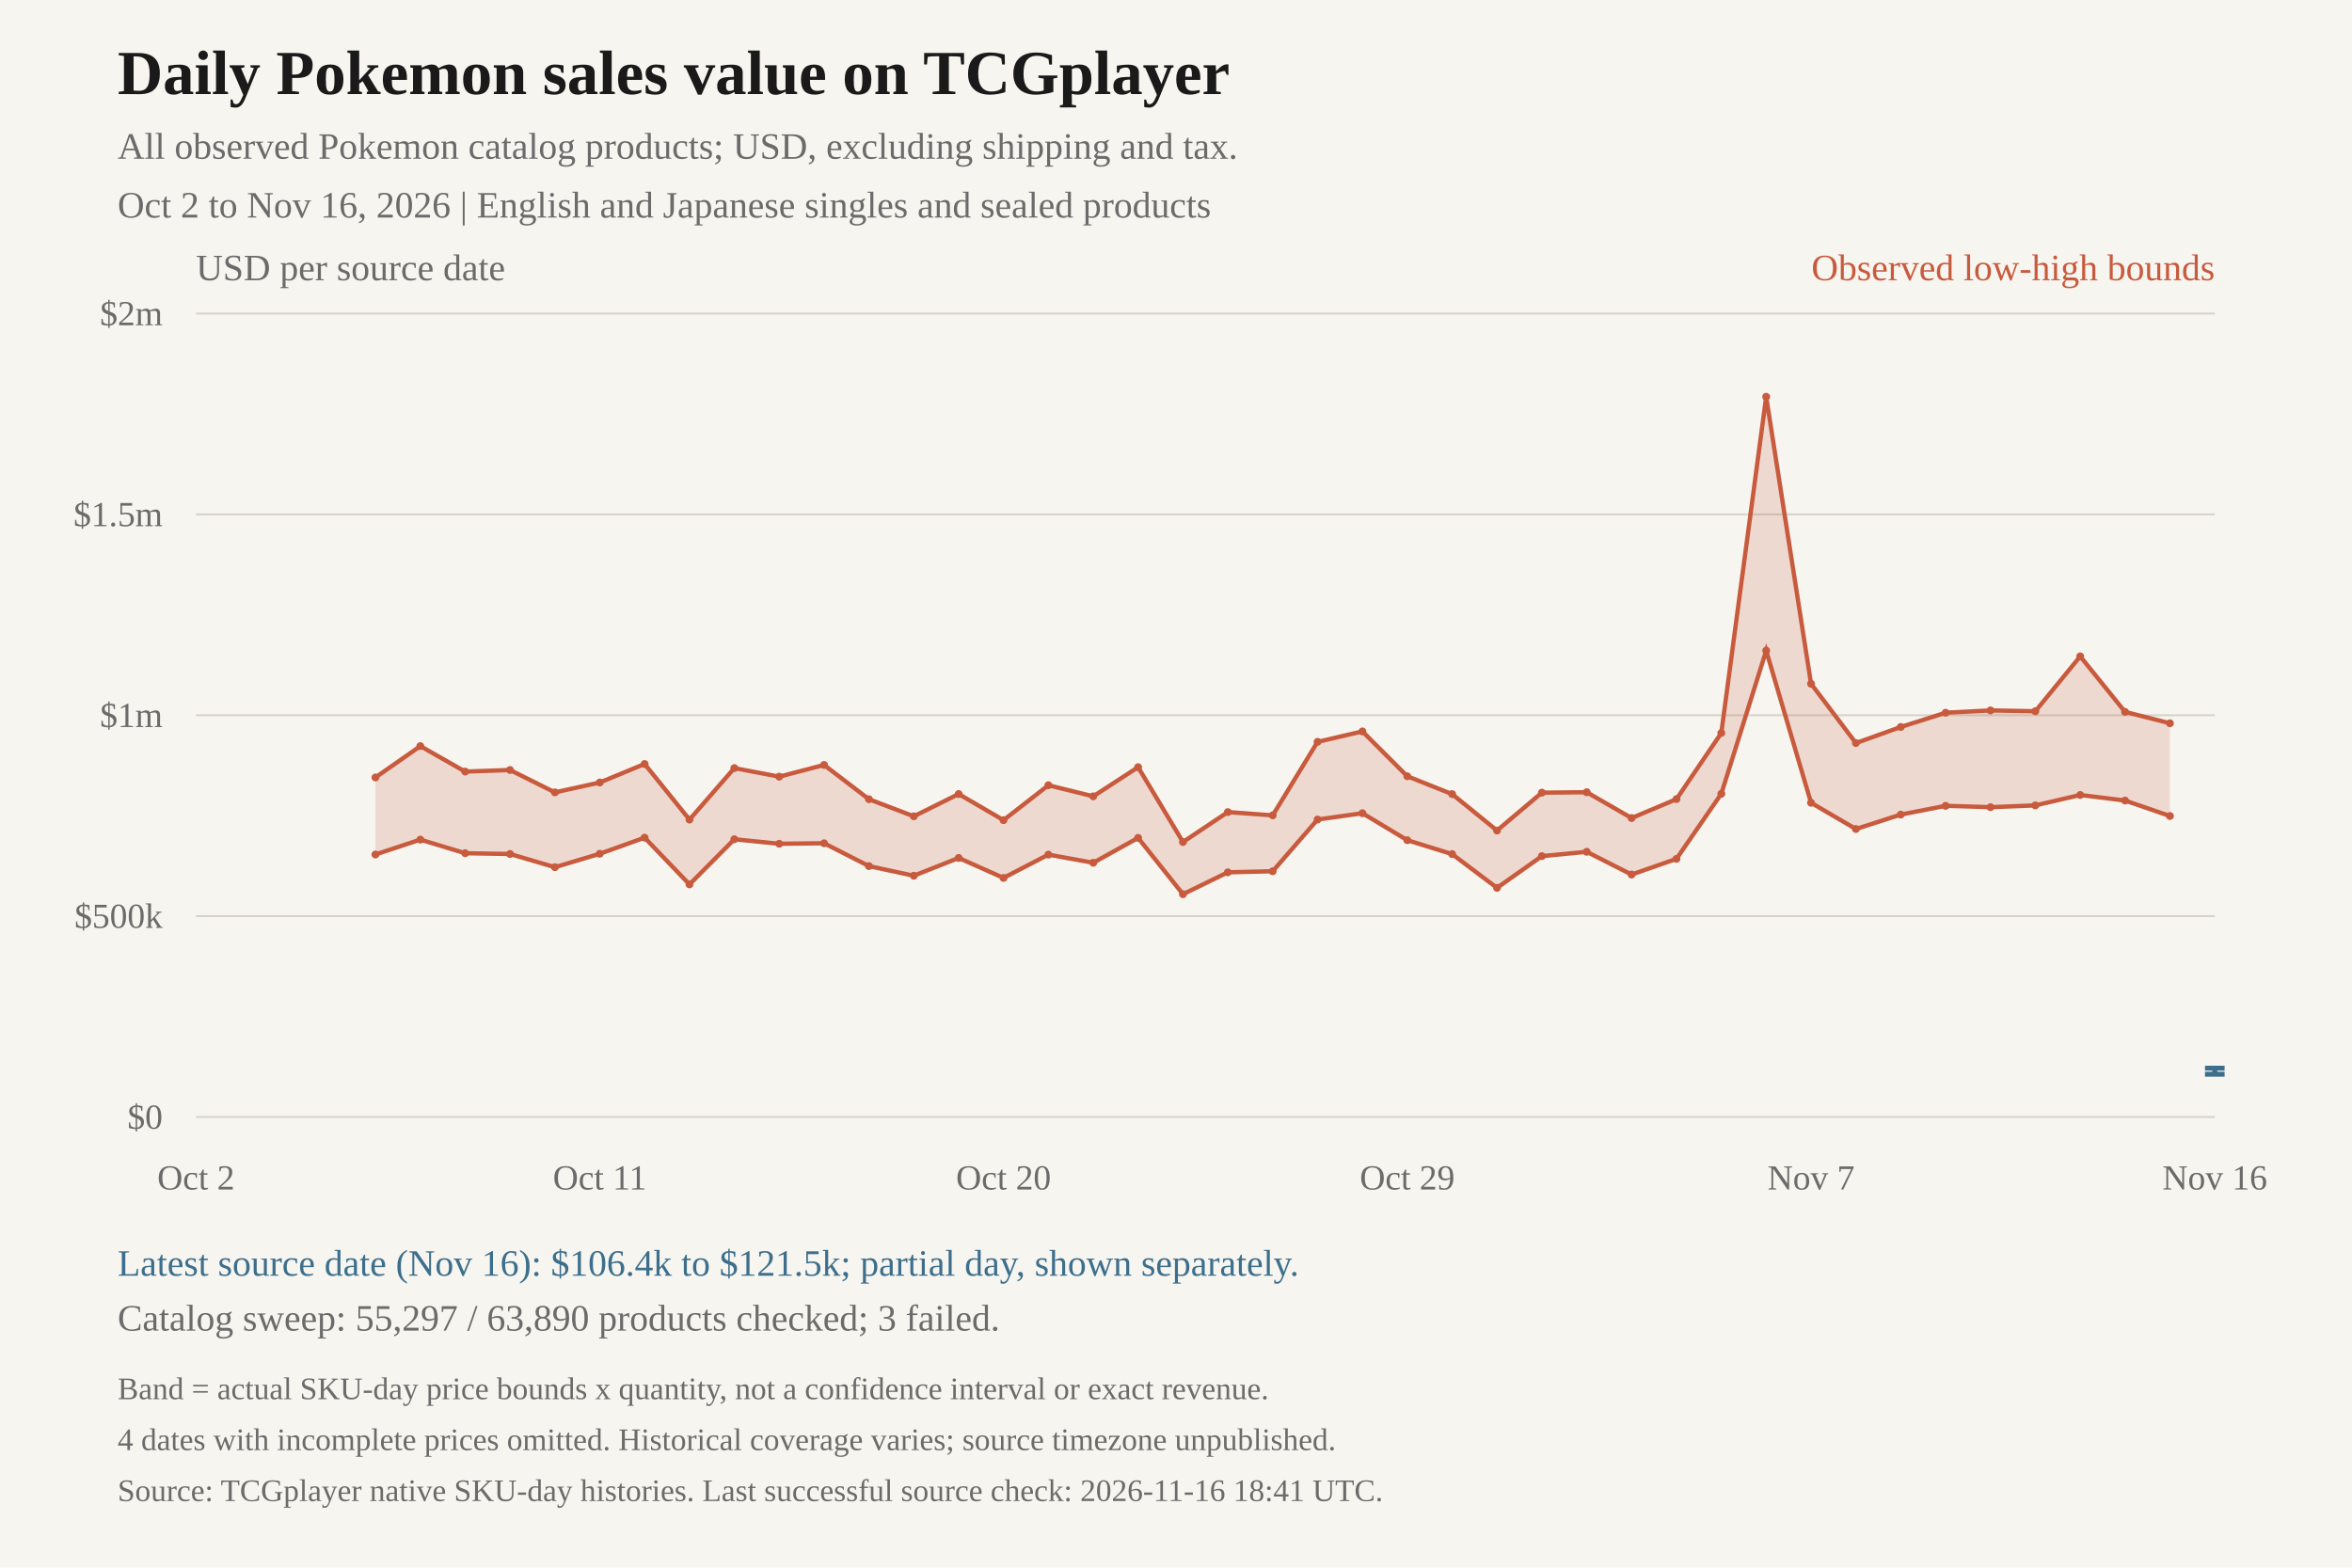
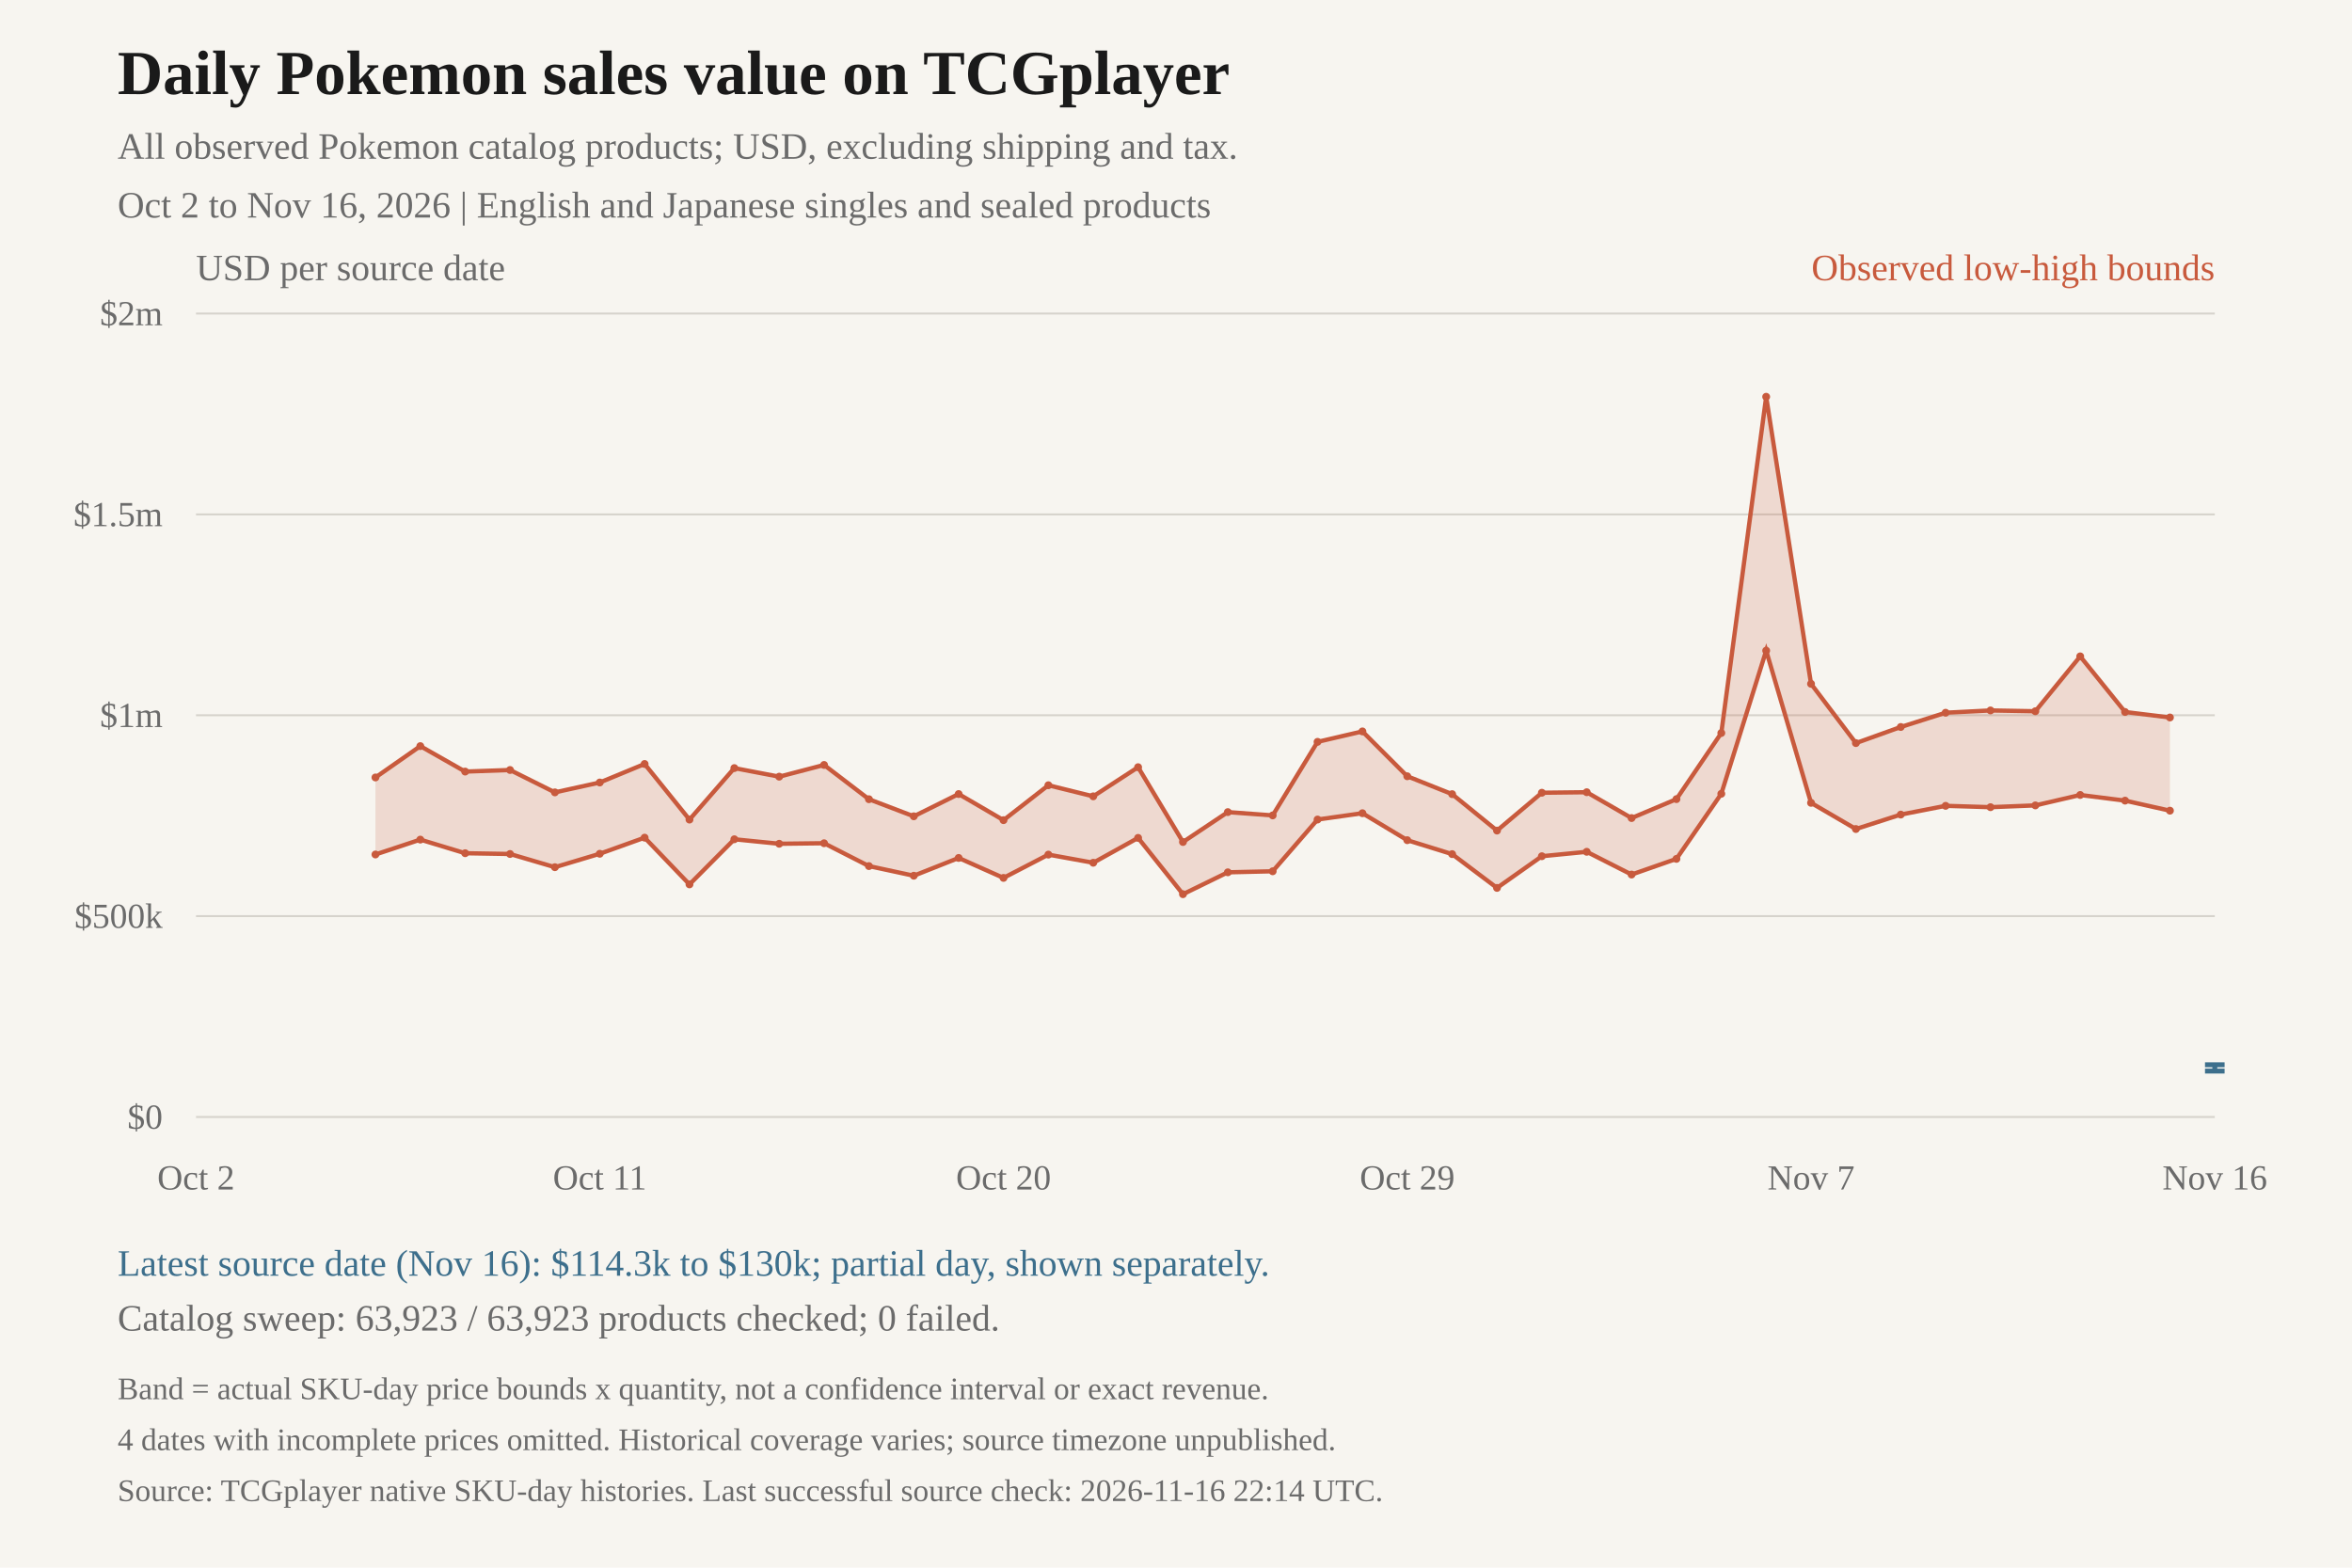
<svg xmlns="http://www.w3.org/2000/svg" width="1200" height="800" viewBox="0 0 1200 800" role="img" aria-labelledby="title description">
  <style>text{font-family:Georgia,"Liberation Serif","Times New Roman",serif;fill:#1A1A1A;font-size:19px}.title{font-size:32px;font-weight:600}.muted,.axis{fill:#6B6B6B}.axis{font-size:18px}.note{font-size:16px;fill:#6B6B6B}.grid{stroke:#D6D3CC;stroke-width:1}</style>
  <rect data-role="background" width="1200" height="800" fill="#F7F5F0" />
  <text x="60" y="48" class="title">Daily Pokemon sales value on TCGplayer</text>
  <text x="60" y="81" class="muted">All observed Pokemon catalog products; USD, excluding shipping and tax.</text>
  <text x="60" y="111" class="muted">Oct 2 to Nov 16, 2026 | English and Japanese singles and sealed products</text>
  <text x="100" y="143" class="muted">USD per source date</text>
  <text x="1130" y="143" text-anchor="end" style="fill:#C85A3D">Observed low-high bounds</text>
  <path d="M100,570H1130" class="grid" />
  <text x="83" y="576" class="axis" text-anchor="end">$0</text>
  <path d="M100,467.5H1130" class="grid" />
  <text x="83" y="473.5" class="axis" text-anchor="end">$500k</text>
  <path d="M100,365H1130" class="grid" />
  <text x="83" y="371" class="axis" text-anchor="end">$1m</text>
  <path d="M100,262.5H1130" class="grid" />
  <text x="83" y="268.5" class="axis" text-anchor="end">$1.5m</text>
  <path d="M100,160H1130" class="grid" />
  <text x="83" y="166" class="axis" text-anchor="end">$2m</text>
-   <polygon data-series="historical" points="191.556,396.744 214.444,380.745 237.333,393.742 260.222,392.934 283.111,404.354 306,399.317 328.889,389.861 351.778,418.25 374.667,391.961 397.556,396.338 420.444,390.359 443.333,407.849 466.222,416.566 489.111,405.196 512,418.531 534.889,400.715 557.778,406.371 580.667,391.494 603.556,429.682 626.444,414.418 649.333,416.087 672.222,378.572 695.111,373.24 718,396.129 740.889,405.239 763.778,423.829 786.667,404.498 809.556,404.273 832.444,417.461 855.333,407.797 878.222,374.057 901.111,202.471 924,348.921 946.889,379.197 969.778,370.981 992.667,363.711 1015.556,362.532 1038.444,362.947 1061.333,334.948 1084.222,363.282 1107.111,369.091 1107.111,416.403 1084.222,408.523 1061.333,405.678 1038.444,410.997 1015.556,411.905 992.667,411.221 969.778,415.68 946.889,423.045 924,409.663 901.111,332.027 878.222,405.067 855.333,438.283 832.444,446.289 809.556,434.677 786.667,436.893 763.778,453.078 740.889,435.853 718,428.753 695.111,414.989 672.222,418.215 649.333,444.605 626.444,445.144 603.556,456.316 580.667,427.574 557.778,440.269 534.889,436.114 512,447.996 489.111,437.808 466.222,446.89 443.333,441.968 420.444,430.31 397.556,430.576 374.667,428.283 351.778,451.308 328.889,427.463 306,435.683 283.111,442.538 260.222,435.799 237.333,435.406 214.444,428.459 191.556,436.048" fill="#C85A3D" fill-opacity="0.18" />
-   <polyline data-series="historical" points="191.556,436.048 214.444,428.459 237.333,435.406 260.222,435.799 283.111,442.538 306,435.683 328.889,427.463 351.778,451.308 374.667,428.283 397.556,430.576 420.444,430.31 443.333,441.968 466.222,446.89 489.111,437.808 512,447.996 534.889,436.114 557.778,440.269 580.667,427.574 603.556,456.316 626.444,445.144 649.333,444.605 672.222,418.215 695.111,414.989 718,428.753 740.889,435.853 763.778,453.078 786.667,436.893 809.556,434.677 832.444,446.289 855.333,438.283 878.222,405.067 901.111,332.027 924,409.663 946.889,423.045 969.778,415.68 992.667,411.221 1015.556,411.905 1038.444,410.997 1061.333,405.678 1084.222,408.523 1107.111,416.403" fill="none" stroke="#C85A3D" stroke-width="2.2" />
+   <polygon data-series="historical" points="191.556,396.744 214.444,380.745 237.333,393.742 260.222,392.934 283.111,404.354 306,399.317 328.889,389.861 351.778,418.25 374.667,391.961 397.556,396.338 420.444,390.359 443.333,407.849 466.222,416.566 489.111,405.196 512,418.533 534.889,400.715 557.778,406.373 580.667,391.504 603.556,429.682 626.444,414.421 649.333,416.104 672.222,378.572 695.111,373.24 718,396.133 740.889,405.253 763.778,423.852 786.667,404.542 809.556,404.273 832.444,417.461 855.333,407.798 878.222,374.059 901.111,202.474 924,348.954 946.889,379.207 969.778,370.987 992.667,363.711 1015.556,362.542 1038.444,362.954 1061.333,334.948 1084.222,363.332 1107.111,366.138 1107.111,413.691 1084.222,408.568 1061.333,405.678 1038.444,410.998 1015.556,411.911 992.667,411.221 969.778,415.685 946.889,423.054 924,409.695 901.111,332.03 878.222,405.067 855.333,438.283 832.444,446.29 809.556,434.677 786.667,436.936 763.778,453.101 740.889,435.863 718,428.756 695.111,414.989 672.222,418.215 649.333,444.619 626.444,445.147 603.556,456.316 580.667,427.581 557.778,440.27 534.889,436.114 512,447.997 489.111,437.808 466.222,446.89 443.333,441.968 420.444,430.31 397.556,430.576 374.667,428.283 351.778,451.308 328.889,427.463 306,435.683 283.111,442.538 260.222,435.799 237.333,435.406 214.444,428.459 191.556,436.048" fill="#C85A3D" fill-opacity="0.18" />
+   <polyline data-series="historical" points="191.556,436.048 214.444,428.459 237.333,435.406 260.222,435.799 283.111,442.538 306,435.683 328.889,427.463 351.778,451.308 374.667,428.283 397.556,430.576 420.444,430.31 443.333,441.968 466.222,446.89 489.111,437.808 512,447.997 534.889,436.114 557.778,440.27 580.667,427.581 603.556,456.316 626.444,445.147 649.333,444.619 672.222,418.215 695.111,414.989 718,428.756 740.889,435.863 763.778,453.101 786.667,436.936 809.556,434.677 832.444,446.29 855.333,438.283 878.222,405.067 901.111,332.03 924,409.695 946.889,423.054 969.778,415.685 992.667,411.221 1015.556,411.911 1038.444,410.998 1061.333,405.678 1084.222,408.568 1107.111,413.691" fill="none" stroke="#C85A3D" stroke-width="2.2" />
  <circle cx="191.556" cy="436.048" r="2" fill="#C85A3D" />
  <circle cx="214.444" cy="428.459" r="2" fill="#C85A3D" />
  <circle cx="237.333" cy="435.406" r="2" fill="#C85A3D" />
  <circle cx="260.222" cy="435.799" r="2" fill="#C85A3D" />
  <circle cx="283.111" cy="442.538" r="2" fill="#C85A3D" />
  <circle cx="306" cy="435.683" r="2" fill="#C85A3D" />
  <circle cx="328.889" cy="427.463" r="2" fill="#C85A3D" />
  <circle cx="351.778" cy="451.308" r="2" fill="#C85A3D" />
  <circle cx="374.667" cy="428.283" r="2" fill="#C85A3D" />
  <circle cx="397.556" cy="430.576" r="2" fill="#C85A3D" />
  <circle cx="420.444" cy="430.31" r="2" fill="#C85A3D" />
  <circle cx="443.333" cy="441.968" r="2" fill="#C85A3D" />
  <circle cx="466.222" cy="446.89" r="2" fill="#C85A3D" />
  <circle cx="489.111" cy="437.808" r="2" fill="#C85A3D" />
-   <circle cx="512" cy="447.996" r="2" fill="#C85A3D" />
+   <circle cx="512" cy="447.997" r="2" fill="#C85A3D" />
  <circle cx="534.889" cy="436.114" r="2" fill="#C85A3D" />
-   <circle cx="557.778" cy="440.269" r="2" fill="#C85A3D" />
-   <circle cx="580.667" cy="427.574" r="2" fill="#C85A3D" />
+   <circle cx="557.778" cy="440.27" r="2" fill="#C85A3D" />
+   <circle cx="580.667" cy="427.581" r="2" fill="#C85A3D" />
  <circle cx="603.556" cy="456.316" r="2" fill="#C85A3D" />
-   <circle cx="626.444" cy="445.144" r="2" fill="#C85A3D" />
-   <circle cx="649.333" cy="444.605" r="2" fill="#C85A3D" />
+   <circle cx="626.444" cy="445.147" r="2" fill="#C85A3D" />
+   <circle cx="649.333" cy="444.619" r="2" fill="#C85A3D" />
  <circle cx="672.222" cy="418.215" r="2" fill="#C85A3D" />
  <circle cx="695.111" cy="414.989" r="2" fill="#C85A3D" />
-   <circle cx="718" cy="428.753" r="2" fill="#C85A3D" />
-   <circle cx="740.889" cy="435.853" r="2" fill="#C85A3D" />
-   <circle cx="763.778" cy="453.078" r="2" fill="#C85A3D" />
-   <circle cx="786.667" cy="436.893" r="2" fill="#C85A3D" />
+   <circle cx="718" cy="428.756" r="2" fill="#C85A3D" />
+   <circle cx="740.889" cy="435.863" r="2" fill="#C85A3D" />
+   <circle cx="763.778" cy="453.101" r="2" fill="#C85A3D" />
+   <circle cx="786.667" cy="436.936" r="2" fill="#C85A3D" />
  <circle cx="809.556" cy="434.677" r="2" fill="#C85A3D" />
-   <circle cx="832.444" cy="446.289" r="2" fill="#C85A3D" />
+   <circle cx="832.444" cy="446.29" r="2" fill="#C85A3D" />
  <circle cx="855.333" cy="438.283" r="2" fill="#C85A3D" />
  <circle cx="878.222" cy="405.067" r="2" fill="#C85A3D" />
-   <circle cx="901.111" cy="332.027" r="2" fill="#C85A3D" />
-   <circle cx="924" cy="409.663" r="2" fill="#C85A3D" />
-   <circle cx="946.889" cy="423.045" r="2" fill="#C85A3D" />
-   <circle cx="969.778" cy="415.68" r="2" fill="#C85A3D" />
+   <circle cx="901.111" cy="332.03" r="2" fill="#C85A3D" />
+   <circle cx="924" cy="409.695" r="2" fill="#C85A3D" />
+   <circle cx="946.889" cy="423.054" r="2" fill="#C85A3D" />
+   <circle cx="969.778" cy="415.685" r="2" fill="#C85A3D" />
  <circle cx="992.667" cy="411.221" r="2" fill="#C85A3D" />
-   <circle cx="1015.556" cy="411.905" r="2" fill="#C85A3D" />
-   <circle cx="1038.444" cy="410.997" r="2" fill="#C85A3D" />
+   <circle cx="1015.556" cy="411.911" r="2" fill="#C85A3D" />
+   <circle cx="1038.444" cy="410.998" r="2" fill="#C85A3D" />
  <circle cx="1061.333" cy="405.678" r="2" fill="#C85A3D" />
-   <circle cx="1084.222" cy="408.523" r="2" fill="#C85A3D" />
-   <circle cx="1107.111" cy="416.403" r="2" fill="#C85A3D" />
-   <polyline data-series="historical" points="191.556,396.744 214.444,380.745 237.333,393.742 260.222,392.934 283.111,404.354 306,399.317 328.889,389.861 351.778,418.25 374.667,391.961 397.556,396.338 420.444,390.359 443.333,407.849 466.222,416.566 489.111,405.196 512,418.531 534.889,400.715 557.778,406.371 580.667,391.494 603.556,429.682 626.444,414.418 649.333,416.087 672.222,378.572 695.111,373.24 718,396.129 740.889,405.239 763.778,423.829 786.667,404.498 809.556,404.273 832.444,417.461 855.333,407.797 878.222,374.057 901.111,202.471 924,348.921 946.889,379.197 969.778,370.981 992.667,363.711 1015.556,362.532 1038.444,362.947 1061.333,334.948 1084.222,363.282 1107.111,369.091" fill="none" stroke="#C85A3D" stroke-width="2.2" />
+   <circle cx="1084.222" cy="408.568" r="2" fill="#C85A3D" />
+   <circle cx="1107.111" cy="413.691" r="2" fill="#C85A3D" />
+   <polyline data-series="historical" points="191.556,396.744 214.444,380.745 237.333,393.742 260.222,392.934 283.111,404.354 306,399.317 328.889,389.861 351.778,418.25 374.667,391.961 397.556,396.338 420.444,390.359 443.333,407.849 466.222,416.566 489.111,405.196 512,418.533 534.889,400.715 557.778,406.373 580.667,391.504 603.556,429.682 626.444,414.421 649.333,416.104 672.222,378.572 695.111,373.24 718,396.133 740.889,405.253 763.778,423.852 786.667,404.542 809.556,404.273 832.444,417.461 855.333,407.798 878.222,374.059 901.111,202.474 924,348.954 946.889,379.207 969.778,370.987 992.667,363.711 1015.556,362.542 1038.444,362.954 1061.333,334.948 1084.222,363.332 1107.111,366.138" fill="none" stroke="#C85A3D" stroke-width="2.2" />
  <circle cx="191.556" cy="396.744" r="2" fill="#C85A3D" />
  <circle cx="214.444" cy="380.745" r="2" fill="#C85A3D" />
  <circle cx="237.333" cy="393.742" r="2" fill="#C85A3D" />
  <circle cx="260.222" cy="392.934" r="2" fill="#C85A3D" />
  <circle cx="283.111" cy="404.354" r="2" fill="#C85A3D" />
  <circle cx="306" cy="399.317" r="2" fill="#C85A3D" />
  <circle cx="328.889" cy="389.861" r="2" fill="#C85A3D" />
  <circle cx="351.778" cy="418.25" r="2" fill="#C85A3D" />
  <circle cx="374.667" cy="391.961" r="2" fill="#C85A3D" />
  <circle cx="397.556" cy="396.338" r="2" fill="#C85A3D" />
  <circle cx="420.444" cy="390.359" r="2" fill="#C85A3D" />
  <circle cx="443.333" cy="407.849" r="2" fill="#C85A3D" />
  <circle cx="466.222" cy="416.566" r="2" fill="#C85A3D" />
  <circle cx="489.111" cy="405.196" r="2" fill="#C85A3D" />
-   <circle cx="512" cy="418.531" r="2" fill="#C85A3D" />
+   <circle cx="512" cy="418.533" r="2" fill="#C85A3D" />
  <circle cx="534.889" cy="400.715" r="2" fill="#C85A3D" />
-   <circle cx="557.778" cy="406.371" r="2" fill="#C85A3D" />
-   <circle cx="580.667" cy="391.494" r="2" fill="#C85A3D" />
+   <circle cx="557.778" cy="406.373" r="2" fill="#C85A3D" />
+   <circle cx="580.667" cy="391.504" r="2" fill="#C85A3D" />
  <circle cx="603.556" cy="429.682" r="2" fill="#C85A3D" />
-   <circle cx="626.444" cy="414.418" r="2" fill="#C85A3D" />
-   <circle cx="649.333" cy="416.087" r="2" fill="#C85A3D" />
+   <circle cx="626.444" cy="414.421" r="2" fill="#C85A3D" />
+   <circle cx="649.333" cy="416.104" r="2" fill="#C85A3D" />
  <circle cx="672.222" cy="378.572" r="2" fill="#C85A3D" />
  <circle cx="695.111" cy="373.24" r="2" fill="#C85A3D" />
-   <circle cx="718" cy="396.129" r="2" fill="#C85A3D" />
-   <circle cx="740.889" cy="405.239" r="2" fill="#C85A3D" />
-   <circle cx="763.778" cy="423.829" r="2" fill="#C85A3D" />
-   <circle cx="786.667" cy="404.498" r="2" fill="#C85A3D" />
+   <circle cx="718" cy="396.133" r="2" fill="#C85A3D" />
+   <circle cx="740.889" cy="405.253" r="2" fill="#C85A3D" />
+   <circle cx="763.778" cy="423.852" r="2" fill="#C85A3D" />
+   <circle cx="786.667" cy="404.542" r="2" fill="#C85A3D" />
  <circle cx="809.556" cy="404.273" r="2" fill="#C85A3D" />
  <circle cx="832.444" cy="417.461" r="2" fill="#C85A3D" />
-   <circle cx="855.333" cy="407.797" r="2" fill="#C85A3D" />
-   <circle cx="878.222" cy="374.057" r="2" fill="#C85A3D" />
-   <circle cx="901.111" cy="202.471" r="2" fill="#C85A3D" />
-   <circle cx="924" cy="348.921" r="2" fill="#C85A3D" />
-   <circle cx="946.889" cy="379.197" r="2" fill="#C85A3D" />
-   <circle cx="969.778" cy="370.981" r="2" fill="#C85A3D" />
+   <circle cx="855.333" cy="407.798" r="2" fill="#C85A3D" />
+   <circle cx="878.222" cy="374.059" r="2" fill="#C85A3D" />
+   <circle cx="901.111" cy="202.474" r="2" fill="#C85A3D" />
+   <circle cx="924" cy="348.954" r="2" fill="#C85A3D" />
+   <circle cx="946.889" cy="379.207" r="2" fill="#C85A3D" />
+   <circle cx="969.778" cy="370.987" r="2" fill="#C85A3D" />
  <circle cx="992.667" cy="363.711" r="2" fill="#C85A3D" />
-   <circle cx="1015.556" cy="362.532" r="2" fill="#C85A3D" />
-   <circle cx="1038.444" cy="362.947" r="2" fill="#C85A3D" />
+   <circle cx="1015.556" cy="362.542" r="2" fill="#C85A3D" />
+   <circle cx="1038.444" cy="362.954" r="2" fill="#C85A3D" />
  <circle cx="1061.333" cy="334.948" r="2" fill="#C85A3D" />
-   <circle cx="1084.222" cy="363.282" r="2" fill="#C85A3D" />
-   <circle cx="1107.111" cy="369.091" r="2" fill="#C85A3D" />
-   <path data-series="partial-day" d="M1130,548.189V545.097M1125,548.189h10M1125,545.097h10" fill="none" stroke="#3D6F8C" stroke-width="2.5" />
+   <circle cx="1084.222" cy="363.332" r="2" fill="#C85A3D" />
+   <circle cx="1107.111" cy="366.138" r="2" fill="#C85A3D" />
+   <path data-series="partial-day" d="M1130,546.574V543.355M1125,546.574h10M1125,543.355h10" fill="none" stroke="#3D6F8C" stroke-width="2.5" />
  <text x="100" y="607" class="axis" text-anchor="middle">Oct 2</text>
  <text x="306" y="607" class="axis" text-anchor="middle">Oct 11</text>
  <text x="512" y="607" class="axis" text-anchor="middle">Oct 20</text>
  <text x="718" y="607" class="axis" text-anchor="middle">Oct 29</text>
  <text x="924" y="607" class="axis" text-anchor="middle">Nov 7</text>
  <text x="1130" y="607" class="axis" text-anchor="middle">Nov 16</text>
-   <text x="60" y="651" style="fill:#3D6F8C">Latest source date (Nov 16): $106.4k to $121.5k; partial day, shown separately.</text>
-   <text x="60" y="679" class="muted">Catalog sweep: 55,297 / 63,890 products checked; 3 failed.</text>
+   <text x="60" y="651" style="fill:#3D6F8C">Latest source date (Nov 16): $114.3k to $130k; partial day, shown separately.</text>
+   <text x="60" y="679" class="muted">Catalog sweep: 63,923 / 63,923 products checked; 0 failed.</text>
  <text x="60" y="714" class="note">Band = actual SKU-day price bounds x quantity, not a confidence interval or exact revenue.</text>
  <text x="60" y="740" class="note">4 dates with incomplete prices omitted. Historical coverage varies; source timezone unpublished.</text>
-   <text x="60" y="766" class="note">Source: TCGplayer native SKU-day histories. Last successful source check: 2026-11-16 18:41 UTC.</text>
+   <text x="60" y="766" class="note">Source: TCGplayer native SKU-day histories. Last successful source check: 2026-11-16 22:14 UTC.</text>
</svg>
